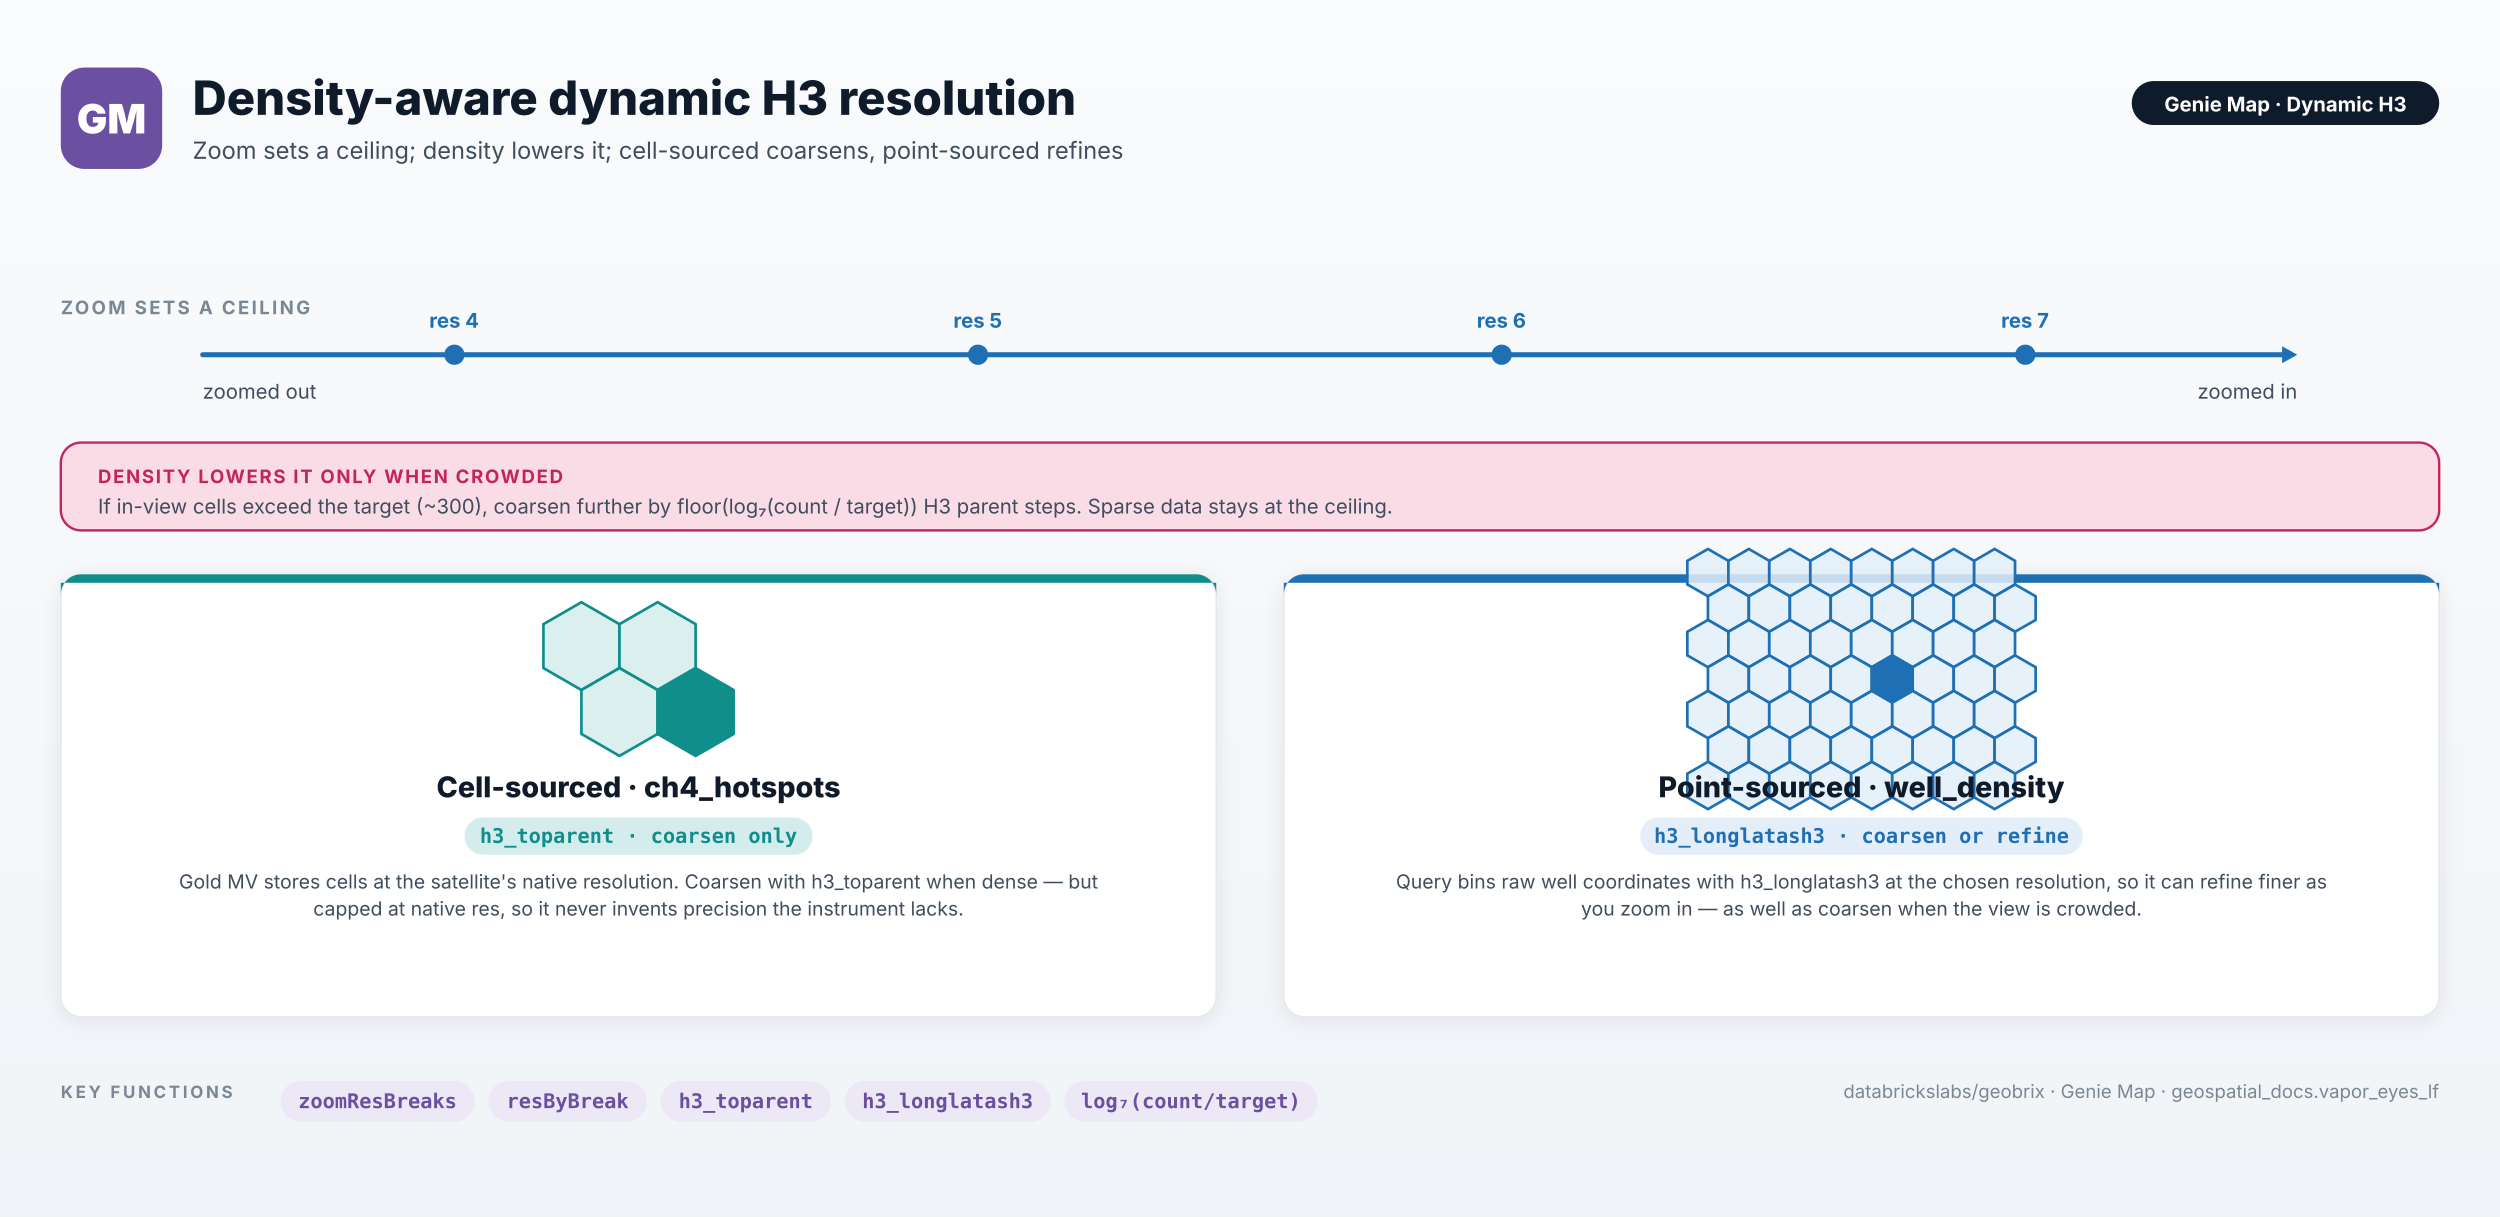
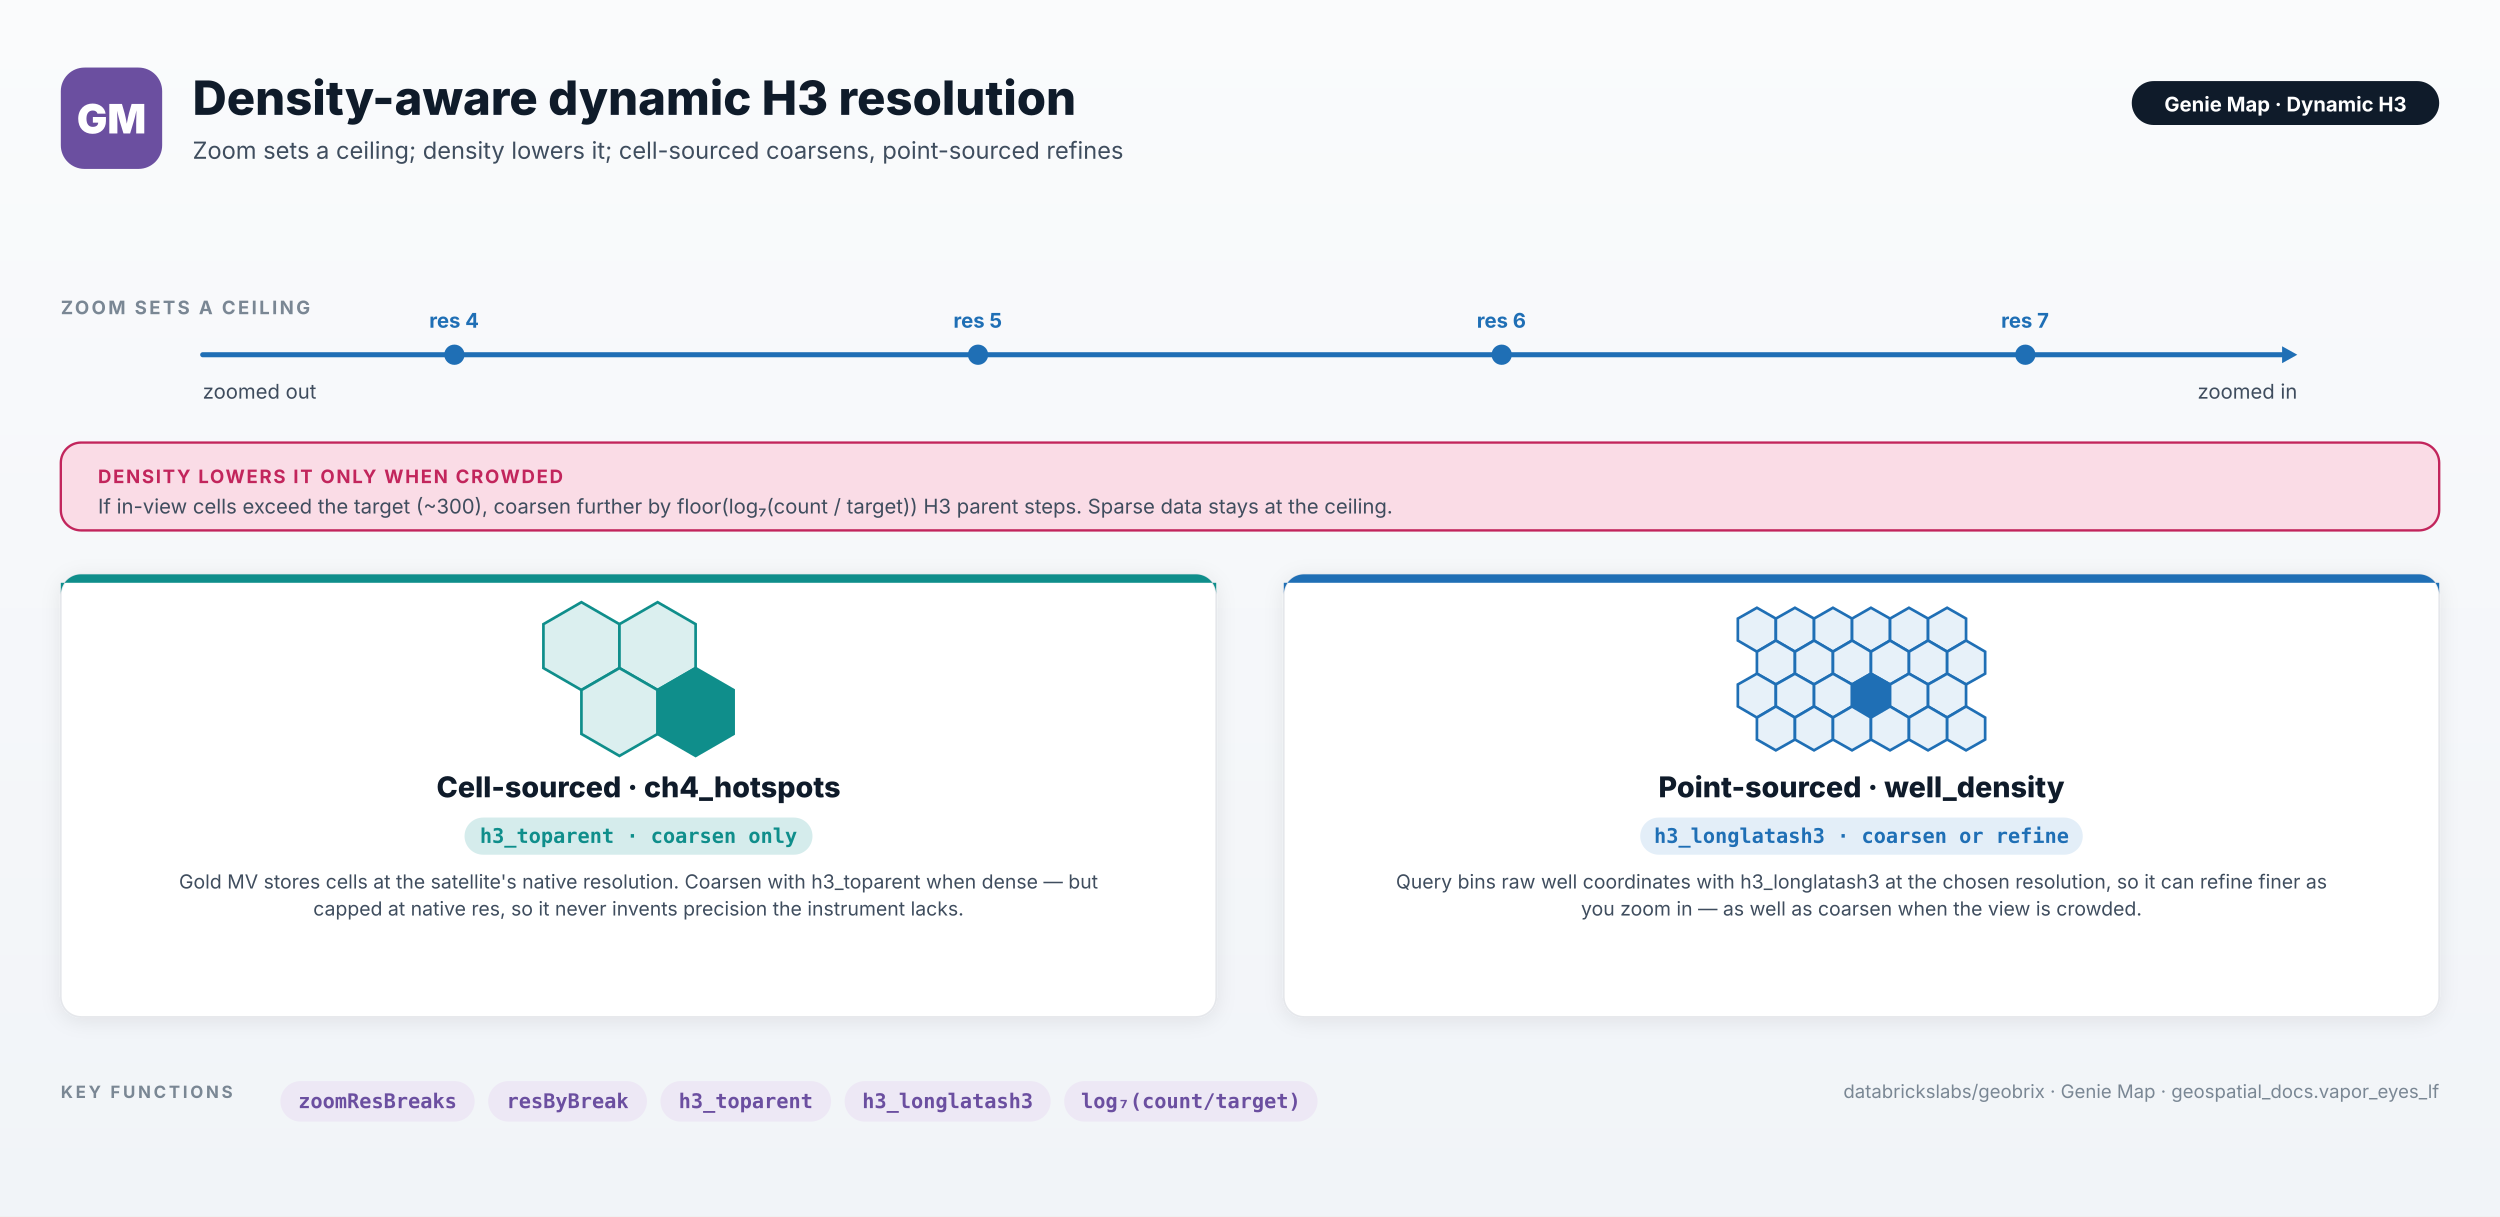
<svg xmlns="http://www.w3.org/2000/svg" viewBox="0 0 1480 720" width="1480" height="720" style="font-family: Inter, -apple-system, system-ui, sans-serif;">
  <defs>
    <filter id="card-shadow" x="-5%" y="-5%" width="110%" height="115%">
      <feDropShadow dx="0" dy="2" stdDeviation="6" flood-color="#0F1B2A" flood-opacity="0.08" />
    </filter>
    <linearGradient id="bg" x1="0" y1="0" x2="0" y2="1">
      <stop offset="0" stop-color="#FAFBFC" />
      <stop offset="1" stop-color="#F1F4F8" />
    </linearGradient>
  </defs>
  <rect x="0" y="0" width="1480" height="720" fill="url(#bg)" />
  <rect x="36" y="40" rx="14" ry="14" width="60" height="60" fill="#6B4FA0" />
  <text x="66.0" y="79.0" text-anchor="middle" font-family="Inter, -apple-system, system-ui, sans-serif" font-size="24" font-weight="900" fill="#FFFFFF">GM</text>
  <text x="114" y="68" font-family="Inter, -apple-system, system-ui, sans-serif" font-size="28" font-weight="800" fill="#0F1B2A" text-anchor="start">Density-aware dynamic H3 resolution</text>
  <text x="114" y="94" font-family="Inter, -apple-system, system-ui, sans-serif" font-size="14" font-weight="400" fill="#3F4D5E" text-anchor="start">Zoom sets a ceiling; density lowers it; cell-sourced coarsens, point-sourced refines</text>
  <rect x="1262" y="48" rx="13" ry="13" width="182" height="26" fill="#0F1B2A" />
  <text x="1353.0" y="66" text-anchor="middle" font-family="Inter, -apple-system, system-ui, sans-serif" font-size="12" font-weight="700" fill="#FFFFFF">Genie Map  ·  Dynamic H3</text>
  <text x="36" y="186" font-family="Inter, -apple-system, system-ui, sans-serif" font-size="11" font-weight="700" fill="#7A8794" text-anchor="start" letter-spacing="1.4">ZOOM SETS A CEILING</text>
  <line x1="120.0" y1="210.0" x2="1351.0" y2="210.0" stroke="#1F6FB5" stroke-width="3" stroke-linecap="round" />
  <polygon points="1360.0,210.0 1351.0,215.0 1351.0,205.0" fill="#1F6FB5" />
  <text x="120" y="236" font-family="Inter, -apple-system, system-ui, sans-serif" font-size="12" font-weight="400" fill="#3F4D5E" text-anchor="start">zoomed out</text>
  <text x="1360" y="236" font-family="Inter, -apple-system, system-ui, sans-serif" font-size="12" font-weight="400" fill="#3F4D5E" text-anchor="end">zoomed in</text>
  <circle cx="269" cy="210" r="6" fill="#1F6FB5" />
  <text x="268.8" y="194" font-family="Inter, -apple-system, system-ui, sans-serif" font-size="12" font-weight="700" fill="#1F6FB5" text-anchor="middle">res 4</text>
  <circle cx="579" cy="210" r="6" fill="#1F6FB5" />
  <text x="578.8" y="194" font-family="Inter, -apple-system, system-ui, sans-serif" font-size="12" font-weight="700" fill="#1F6FB5" text-anchor="middle">res 5</text>
  <circle cx="889" cy="210" r="6" fill="#1F6FB5" />
  <text x="888.8" y="194" font-family="Inter, -apple-system, system-ui, sans-serif" font-size="12" font-weight="700" fill="#1F6FB5" text-anchor="middle">res 6</text>
  <circle cx="1199" cy="210" r="6" fill="#1F6FB5" />
  <text x="1198.8" y="194" font-family="Inter, -apple-system, system-ui, sans-serif" font-size="12" font-weight="700" fill="#1F6FB5" text-anchor="middle">res 7</text>
  <rect x="36" y="262" rx="12" ry="12" width="1408" height="52" fill="#FADCE6" stroke="#C2255C" stroke-width="1.4" />
  <text x="58" y="286" font-family="Inter, -apple-system, system-ui, sans-serif" font-size="11" font-weight="700" fill="#C2255C" text-anchor="start" letter-spacing="1.0">DENSITY LOWERS IT ONLY WHEN CROWDED</text>
  <text x="58" y="304" font-family="Inter, -apple-system, system-ui, sans-serif" font-size="12" font-weight="400" fill="#3F4D5E" text-anchor="start">If in-view cells exceed the target (~300), coarsen further by floor(log₇(count / target)) H3 parent steps. Sparse data stays at the ceiling.</text>
  <rect x="36" y="340" rx="12" ry="12" width="684.0" height="262" fill="#FFFFFF" stroke="#E5E7EB" stroke-width="1" filter="url(#card-shadow)" />
  <path d="M 36 352 A 12 12 0 0 1 48 340 H 708.0 A 12 12 0 0 1 720.0 352 V 345 H 36 Z" fill="#0F8E8B" />
  <polygon points="344.2,356.5 366.7,369.5 366.7,395.5 344.2,408.5 321.7,395.5 321.7,369.5" fill="#D5ECEC" fill-opacity="0.85" stroke="#0F8E8B" stroke-width="1.6" />
  <polygon points="389.3,356.5 411.8,369.5 411.8,395.5 389.3,408.5 366.7,395.5 366.7,369.5" fill="#D5ECEC" fill-opacity="0.85" stroke="#0F8E8B" stroke-width="1.6" />
  <polygon points="366.7,395.5 389.3,408.5 389.3,434.5 366.7,447.5 344.2,434.5 344.2,408.5" fill="#D5ECEC" fill-opacity="0.85" stroke="#0F8E8B" stroke-width="1.6" />
  <polygon points="411.8,395.5 434.3,408.5 434.3,434.5 411.8,447.5 389.3,434.5 389.3,408.5" fill="#0F8E8B" fill-opacity="1.0" stroke="#0F8E8B" stroke-width="1.6" />
  <text x="378.0" y="472" font-family="Inter, -apple-system, system-ui, sans-serif" font-size="17" font-weight="800" fill="#0F1B2A" text-anchor="middle">Cell-sourced  ·  ch4_hotspots</text>
  <g transform="translate(275.0, 484)">
    <rect x="0" y="0" rx="11" ry="11" width="206" height="22" fill="#D5ECEC" />
    <text x="103.0" y="15.0" text-anchor="middle" font-family="ui-monospace, SFMono-Regular, Menlo, Consolas, monospace" font-size="12" font-weight="700" fill="#0F8E8B">h3_toparent · coarsen only</text>
  </g>
  <text x="378.0" y="526" text-anchor="middle" font-family="Inter, sans-serif" font-size="11.5" fill="#3F4D5E">Gold MV stores cells at the satellite's native resolution. Coarsen with h3_toparent when dense — but</text>
  <text x="378.0" y="542" text-anchor="middle" font-family="Inter, sans-serif" font-size="11.5" fill="#3F4D5E">capped at native res, so it never invents precision the instrument lacks.</text>
  <rect x="760.0" y="340" rx="12" ry="12" width="684.0" height="262" fill="#FFFFFF" stroke="#E5E7EB" stroke-width="1" filter="url(#card-shadow)" />
  <path d="M 760.0 352 A 12 12 0 0 1 772.0 340 H 1432.0 A 12 12 0 0 1 1444.0 352 V 345 H 760.0 Z" fill="#1F6FB5" />
-   <polygon points="1011.1,325.0 1023.2,332.0 1023.2,346.0 1011.1,353.0 998.9,346.0 998.9,332.0" fill="#E3EEF8" fill-opacity="0.85" stroke="#1F6FB5" stroke-width="1.6" />
-   <polygon points="1035.3,325.0 1047.4,332.0 1047.4,346.0 1035.3,353.0 1023.2,346.0 1023.2,332.0" fill="#E3EEF8" fill-opacity="0.85" stroke="#1F6FB5" stroke-width="1.6" />
-   <polygon points="1059.6,325.0 1071.7,332.0 1071.7,346.0 1059.6,353.0 1047.4,346.0 1047.4,332.0" fill="#E3EEF8" fill-opacity="0.85" stroke="#1F6FB5" stroke-width="1.6" />
-   <polygon points="1083.8,325.0 1095.9,332.0 1095.9,346.0 1083.8,353.0 1071.7,346.0 1071.7,332.0" fill="#E3EEF8" fill-opacity="0.85" stroke="#1F6FB5" stroke-width="1.6" />
-   <polygon points="1108.1,325.0 1120.2,332.0 1120.2,346.0 1108.1,353.0 1095.9,346.0 1095.9,332.0" fill="#E3EEF8" fill-opacity="0.85" stroke="#1F6FB5" stroke-width="1.6" />
-   <polygon points="1132.3,325.0 1144.4,332.0 1144.4,346.0 1132.3,353.0 1120.2,346.0 1120.2,332.0" fill="#E3EEF8" fill-opacity="0.85" stroke="#1F6FB5" stroke-width="1.6" />
-   <polygon points="1156.6,325.0 1168.7,332.0 1168.7,346.0 1156.6,353.0 1144.4,346.0 1144.4,332.0" fill="#E3EEF8" fill-opacity="0.85" stroke="#1F6FB5" stroke-width="1.6" />
-   <polygon points="1180.8,325.0 1192.9,332.0 1192.9,346.0 1180.8,353.0 1168.7,346.0 1168.7,332.0" fill="#E3EEF8" fill-opacity="0.85" stroke="#1F6FB5" stroke-width="1.6" />
-   <polygon points="1023.2,346.0 1035.3,353.0 1035.3,367.0 1023.2,374.0 1011.1,367.0 1011.1,353.0" fill="#E3EEF8" fill-opacity="0.85" stroke="#1F6FB5" stroke-width="1.6" />
-   <polygon points="1047.4,346.0 1059.6,353.0 1059.6,367.0 1047.4,374.0 1035.3,367.0 1035.3,353.0" fill="#E3EEF8" fill-opacity="0.85" stroke="#1F6FB5" stroke-width="1.6" />
-   <polygon points="1071.7,346.0 1083.8,353.0 1083.8,367.0 1071.7,374.0 1059.6,367.0 1059.6,353.0" fill="#E3EEF8" fill-opacity="0.85" stroke="#1F6FB5" stroke-width="1.6" />
-   <polygon points="1095.9,346.0 1108.1,353.0 1108.1,367.0 1095.9,374.0 1083.8,367.0 1083.8,353.0" fill="#E3EEF8" fill-opacity="0.85" stroke="#1F6FB5" stroke-width="1.6" />
-   <polygon points="1120.2,346.0 1132.3,353.0 1132.3,367.0 1120.2,374.0 1108.1,367.0 1108.1,353.0" fill="#E3EEF8" fill-opacity="0.85" stroke="#1F6FB5" stroke-width="1.6" />
-   <polygon points="1144.4,346.0 1156.6,353.0 1156.6,367.0 1144.4,374.0 1132.3,367.0 1132.3,353.0" fill="#E3EEF8" fill-opacity="0.85" stroke="#1F6FB5" stroke-width="1.6" />
-   <polygon points="1168.7,346.0 1180.8,353.0 1180.8,367.0 1168.7,374.0 1156.6,367.0 1156.6,353.0" fill="#E3EEF8" fill-opacity="0.85" stroke="#1F6FB5" stroke-width="1.6" />
-   <polygon points="1192.9,346.0 1205.1,353.0 1205.1,367.0 1192.9,374.0 1180.8,367.0 1180.8,353.0" fill="#E3EEF8" fill-opacity="0.85" stroke="#1F6FB5" stroke-width="1.6" />
-   <polygon points="1011.1,367.0 1023.2,374.0 1023.2,388.0 1011.1,395.0 998.9,388.0 998.9,374.0" fill="#E3EEF8" fill-opacity="0.85" stroke="#1F6FB5" stroke-width="1.6" />
-   <polygon points="1035.3,367.0 1047.4,374.0 1047.4,388.0 1035.3,395.0 1023.2,388.0 1023.2,374.0" fill="#E3EEF8" fill-opacity="0.85" stroke="#1F6FB5" stroke-width="1.6" />
-   <polygon points="1059.6,367.0 1071.7,374.0 1071.7,388.0 1059.6,395.0 1047.4,388.0 1047.4,374.0" fill="#E3EEF8" fill-opacity="0.85" stroke="#1F6FB5" stroke-width="1.6" />
-   <polygon points="1083.8,367.0 1095.9,374.0 1095.9,388.0 1083.8,395.0 1071.7,388.0 1071.7,374.0" fill="#E3EEF8" fill-opacity="0.85" stroke="#1F6FB5" stroke-width="1.6" />
-   <polygon points="1108.1,367.0 1120.2,374.0 1120.2,388.0 1108.1,395.0 1095.9,388.0 1095.9,374.0" fill="#E3EEF8" fill-opacity="0.85" stroke="#1F6FB5" stroke-width="1.6" />
-   <polygon points="1132.3,367.0 1144.4,374.0 1144.4,388.0 1132.3,395.0 1120.2,388.0 1120.2,374.0" fill="#E3EEF8" fill-opacity="0.85" stroke="#1F6FB5" stroke-width="1.6" />
-   <polygon points="1156.6,367.0 1168.7,374.0 1168.7,388.0 1156.6,395.0 1144.4,388.0 1144.4,374.0" fill="#E3EEF8" fill-opacity="0.85" stroke="#1F6FB5" stroke-width="1.6" />
-   <polygon points="1180.8,367.0 1192.9,374.0 1192.9,388.0 1180.8,395.0 1168.7,388.0 1168.7,374.0" fill="#E3EEF8" fill-opacity="0.85" stroke="#1F6FB5" stroke-width="1.6" />
-   <polygon points="1023.2,388.0 1035.3,395.0 1035.3,409.0 1023.2,416.0 1011.1,409.0 1011.1,395.0" fill="#E3EEF8" fill-opacity="0.85" stroke="#1F6FB5" stroke-width="1.6" />
-   <polygon points="1047.4,388.0 1059.6,395.0 1059.6,409.0 1047.4,416.0 1035.3,409.0 1035.3,395.0" fill="#E3EEF8" fill-opacity="0.85" stroke="#1F6FB5" stroke-width="1.6" />
-   <polygon points="1071.7,388.0 1083.8,395.0 1083.8,409.0 1071.7,416.0 1059.6,409.0 1059.6,395.0" fill="#E3EEF8" fill-opacity="0.85" stroke="#1F6FB5" stroke-width="1.6" />
-   <polygon points="1095.9,388.0 1108.1,395.0 1108.1,409.0 1095.9,416.0 1083.8,409.0 1083.8,395.0" fill="#E3EEF8" fill-opacity="0.85" stroke="#1F6FB5" stroke-width="1.6" />
-   <polygon points="1120.2,388.0 1132.3,395.0 1132.3,409.0 1120.2,416.0 1108.1,409.0 1108.1,395.0" fill="#1F6FB5" fill-opacity="1.0" stroke="#1F6FB5" stroke-width="1.6" />
-   <polygon points="1144.4,388.0 1156.6,395.0 1156.6,409.0 1144.4,416.0 1132.3,409.0 1132.3,395.0" fill="#E3EEF8" fill-opacity="0.85" stroke="#1F6FB5" stroke-width="1.6" />
-   <polygon points="1168.7,388.0 1180.8,395.0 1180.8,409.0 1168.7,416.0 1156.6,409.0 1156.6,395.0" fill="#E3EEF8" fill-opacity="0.85" stroke="#1F6FB5" stroke-width="1.6" />
-   <polygon points="1192.9,388.0 1205.1,395.0 1205.1,409.0 1192.9,416.0 1180.8,409.0 1180.8,395.0" fill="#E3EEF8" fill-opacity="0.85" stroke="#1F6FB5" stroke-width="1.6" />
-   <polygon points="1011.1,409.0 1023.2,416.0 1023.2,430.0 1011.1,437.0 998.9,430.0 998.9,416.0" fill="#E3EEF8" fill-opacity="0.85" stroke="#1F6FB5" stroke-width="1.6" />
-   <polygon points="1035.3,409.0 1047.4,416.0 1047.4,430.0 1035.3,437.0 1023.2,430.0 1023.2,416.0" fill="#E3EEF8" fill-opacity="0.85" stroke="#1F6FB5" stroke-width="1.6" />
-   <polygon points="1059.6,409.0 1071.7,416.0 1071.7,430.0 1059.6,437.0 1047.4,430.0 1047.4,416.0" fill="#E3EEF8" fill-opacity="0.85" stroke="#1F6FB5" stroke-width="1.6" />
-   <polygon points="1083.8,409.0 1095.9,416.0 1095.9,430.0 1083.8,437.0 1071.7,430.0 1071.7,416.0" fill="#E3EEF8" fill-opacity="0.85" stroke="#1F6FB5" stroke-width="1.6" />
-   <polygon points="1108.1,409.0 1120.2,416.0 1120.2,430.0 1108.1,437.0 1095.9,430.0 1095.9,416.0" fill="#E3EEF8" fill-opacity="0.85" stroke="#1F6FB5" stroke-width="1.6" />
-   <polygon points="1132.3,409.0 1144.4,416.0 1144.4,430.0 1132.3,437.0 1120.2,430.0 1120.2,416.0" fill="#E3EEF8" fill-opacity="0.85" stroke="#1F6FB5" stroke-width="1.6" />
-   <polygon points="1156.6,409.0 1168.7,416.0 1168.7,430.0 1156.6,437.0 1144.4,430.0 1144.4,416.0" fill="#E3EEF8" fill-opacity="0.85" stroke="#1F6FB5" stroke-width="1.6" />
-   <polygon points="1180.8,409.0 1192.9,416.0 1192.9,430.0 1180.8,437.0 1168.7,430.0 1168.7,416.0" fill="#E3EEF8" fill-opacity="0.85" stroke="#1F6FB5" stroke-width="1.6" />
-   <polygon points="1023.2,430.0 1035.3,437.0 1035.3,451.0 1023.2,458.0 1011.1,451.0 1011.1,437.0" fill="#E3EEF8" fill-opacity="0.85" stroke="#1F6FB5" stroke-width="1.6" />
-   <polygon points="1047.4,430.0 1059.6,437.0 1059.6,451.0 1047.4,458.0 1035.3,451.0 1035.3,437.0" fill="#E3EEF8" fill-opacity="0.85" stroke="#1F6FB5" stroke-width="1.6" />
-   <polygon points="1071.7,430.0 1083.8,437.0 1083.8,451.0 1071.7,458.0 1059.6,451.0 1059.6,437.0" fill="#E3EEF8" fill-opacity="0.85" stroke="#1F6FB5" stroke-width="1.6" />
-   <polygon points="1095.9,430.0 1108.1,437.0 1108.1,451.0 1095.9,458.0 1083.8,451.0 1083.8,437.0" fill="#E3EEF8" fill-opacity="0.85" stroke="#1F6FB5" stroke-width="1.6" />
-   <polygon points="1120.2,430.0 1132.3,437.0 1132.3,451.0 1120.2,458.0 1108.1,451.0 1108.1,437.0" fill="#E3EEF8" fill-opacity="0.85" stroke="#1F6FB5" stroke-width="1.6" />
-   <polygon points="1144.4,430.0 1156.6,437.0 1156.6,451.0 1144.4,458.0 1132.3,451.0 1132.3,437.0" fill="#E3EEF8" fill-opacity="0.85" stroke="#1F6FB5" stroke-width="1.6" />
-   <polygon points="1168.7,430.0 1180.8,437.0 1180.8,451.0 1168.7,458.0 1156.6,451.0 1156.6,437.0" fill="#E3EEF8" fill-opacity="0.85" stroke="#1F6FB5" stroke-width="1.6" />
-   <polygon points="1192.9,430.0 1205.1,437.0 1205.1,451.0 1192.9,458.0 1180.8,451.0 1180.8,437.0" fill="#E3EEF8" fill-opacity="0.85" stroke="#1F6FB5" stroke-width="1.6" />
-   <polygon points="1011.1,451.0 1023.2,458.0 1023.2,472.0 1011.1,479.0 998.9,472.0 998.9,458.0" fill="#E3EEF8" fill-opacity="0.85" stroke="#1F6FB5" stroke-width="1.6" />
-   <polygon points="1035.3,451.0 1047.4,458.0 1047.4,472.0 1035.3,479.0 1023.2,472.0 1023.2,458.0" fill="#E3EEF8" fill-opacity="0.85" stroke="#1F6FB5" stroke-width="1.6" />
-   <polygon points="1059.6,451.0 1071.7,458.0 1071.7,472.0 1059.6,479.0 1047.4,472.0 1047.4,458.0" fill="#E3EEF8" fill-opacity="0.85" stroke="#1F6FB5" stroke-width="1.6" />
-   <polygon points="1083.8,451.0 1095.9,458.0 1095.9,472.0 1083.8,479.0 1071.7,472.0 1071.7,458.0" fill="#E3EEF8" fill-opacity="0.85" stroke="#1F6FB5" stroke-width="1.6" />
-   <polygon points="1108.1,451.0 1120.2,458.0 1120.2,472.0 1108.1,479.0 1095.9,472.0 1095.9,458.0" fill="#E3EEF8" fill-opacity="0.85" stroke="#1F6FB5" stroke-width="1.6" />
-   <polygon points="1132.3,451.0 1144.4,458.0 1144.4,472.0 1132.3,479.0 1120.2,472.0 1120.2,458.0" fill="#E3EEF8" fill-opacity="0.85" stroke="#1F6FB5" stroke-width="1.6" />
-   <polygon points="1156.6,451.0 1168.7,458.0 1168.7,472.0 1156.6,479.0 1144.4,472.0 1144.4,458.0" fill="#E3EEF8" fill-opacity="0.85" stroke="#1F6FB5" stroke-width="1.6" />
-   <polygon points="1180.8,451.0 1192.9,458.0 1192.9,472.0 1180.8,479.0 1168.7,472.0 1168.7,458.0" fill="#E3EEF8" fill-opacity="0.85" stroke="#1F6FB5" stroke-width="1.6" />
+   <polygon points="1040.1,359.8 1051.3,366.2 1051.3,379.2 1040.1,385.8 1028.8,379.2 1028.8,366.2" fill="#E3EEF8" fill-opacity="0.85" stroke="#1F6FB5" stroke-width="1.6" />
+   <polygon points="1062.6,359.8 1073.9,366.2 1073.9,379.2 1062.6,385.8 1051.3,379.2 1051.3,366.2" fill="#E3EEF8" fill-opacity="0.85" stroke="#1F6FB5" stroke-width="1.6" />
+   <polygon points="1085.1,359.8 1096.4,366.2 1096.4,379.2 1085.1,385.8 1073.9,379.2 1073.9,366.2" fill="#E3EEF8" fill-opacity="0.85" stroke="#1F6FB5" stroke-width="1.6" />
+   <polygon points="1107.6,359.8 1118.9,366.2 1118.9,379.2 1107.6,385.8 1096.4,379.2 1096.4,366.2" fill="#E3EEF8" fill-opacity="0.85" stroke="#1F6FB5" stroke-width="1.6" />
+   <polygon points="1130.1,359.8 1141.4,366.2 1141.4,379.2 1130.1,385.8 1118.9,379.2 1118.9,366.2" fill="#E3EEF8" fill-opacity="0.85" stroke="#1F6FB5" stroke-width="1.6" />
+   <polygon points="1152.7,359.8 1163.9,366.2 1163.9,379.2 1152.7,385.8 1141.4,379.2 1141.4,366.2" fill="#E3EEF8" fill-opacity="0.85" stroke="#1F6FB5" stroke-width="1.6" />
+   <polygon points="1051.3,379.2 1062.6,385.8 1062.6,398.8 1051.3,405.2 1040.1,398.8 1040.1,385.8" fill="#E3EEF8" fill-opacity="0.85" stroke="#1F6FB5" stroke-width="1.6" />
+   <polygon points="1073.9,379.2 1085.1,385.8 1085.1,398.8 1073.9,405.2 1062.6,398.8 1062.6,385.8" fill="#E3EEF8" fill-opacity="0.85" stroke="#1F6FB5" stroke-width="1.6" />
+   <polygon points="1096.4,379.2 1107.6,385.8 1107.6,398.8 1096.4,405.2 1085.1,398.8 1085.1,385.8" fill="#E3EEF8" fill-opacity="0.85" stroke="#1F6FB5" stroke-width="1.6" />
+   <polygon points="1118.9,379.2 1130.1,385.8 1130.1,398.8 1118.9,405.2 1107.6,398.8 1107.6,385.8" fill="#E3EEF8" fill-opacity="0.85" stroke="#1F6FB5" stroke-width="1.6" />
+   <polygon points="1141.4,379.2 1152.7,385.8 1152.7,398.8 1141.4,405.2 1130.1,398.8 1130.1,385.8" fill="#E3EEF8" fill-opacity="0.85" stroke="#1F6FB5" stroke-width="1.6" />
+   <polygon points="1163.9,379.2 1175.2,385.8 1175.2,398.8 1163.9,405.2 1152.7,398.8 1152.7,385.8" fill="#E3EEF8" fill-opacity="0.85" stroke="#1F6FB5" stroke-width="1.6" />
+   <polygon points="1040.1,398.8 1051.3,405.2 1051.3,418.2 1040.1,424.8 1028.8,418.2 1028.8,405.2" fill="#E3EEF8" fill-opacity="0.85" stroke="#1F6FB5" stroke-width="1.6" />
+   <polygon points="1062.6,398.8 1073.9,405.2 1073.9,418.2 1062.6,424.8 1051.3,418.2 1051.3,405.2" fill="#E3EEF8" fill-opacity="0.85" stroke="#1F6FB5" stroke-width="1.6" />
+   <polygon points="1085.1,398.8 1096.4,405.2 1096.4,418.2 1085.1,424.8 1073.9,418.2 1073.9,405.2" fill="#E3EEF8" fill-opacity="0.85" stroke="#1F6FB5" stroke-width="1.6" />
+   <polygon points="1107.6,398.8 1118.9,405.2 1118.9,418.2 1107.6,424.8 1096.4,418.2 1096.4,405.2" fill="#1F6FB5" fill-opacity="1.0" stroke="#1F6FB5" stroke-width="1.6" />
+   <polygon points="1130.1,398.8 1141.4,405.2 1141.4,418.2 1130.1,424.8 1118.9,418.2 1118.9,405.2" fill="#E3EEF8" fill-opacity="0.85" stroke="#1F6FB5" stroke-width="1.6" />
+   <polygon points="1152.7,398.8 1163.9,405.2 1163.9,418.2 1152.7,424.8 1141.4,418.2 1141.4,405.2" fill="#E3EEF8" fill-opacity="0.85" stroke="#1F6FB5" stroke-width="1.6" />
+   <polygon points="1051.3,418.2 1062.6,424.8 1062.6,437.8 1051.3,444.2 1040.1,437.8 1040.1,424.8" fill="#E3EEF8" fill-opacity="0.85" stroke="#1F6FB5" stroke-width="1.6" />
+   <polygon points="1073.9,418.2 1085.1,424.8 1085.1,437.8 1073.9,444.2 1062.6,437.8 1062.6,424.8" fill="#E3EEF8" fill-opacity="0.85" stroke="#1F6FB5" stroke-width="1.6" />
+   <polygon points="1096.4,418.2 1107.6,424.8 1107.6,437.8 1096.4,444.2 1085.1,437.8 1085.1,424.8" fill="#E3EEF8" fill-opacity="0.85" stroke="#1F6FB5" stroke-width="1.6" />
+   <polygon points="1118.9,418.2 1130.1,424.8 1130.1,437.8 1118.9,444.2 1107.6,437.8 1107.6,424.8" fill="#E3EEF8" fill-opacity="0.85" stroke="#1F6FB5" stroke-width="1.6" />
+   <polygon points="1141.4,418.2 1152.7,424.8 1152.7,437.8 1141.4,444.2 1130.1,437.8 1130.1,424.8" fill="#E3EEF8" fill-opacity="0.85" stroke="#1F6FB5" stroke-width="1.6" />
+   <polygon points="1163.9,418.2 1175.2,424.8 1175.2,437.8 1163.9,444.2 1152.7,437.8 1152.7,424.8" fill="#E3EEF8" fill-opacity="0.85" stroke="#1F6FB5" stroke-width="1.6" />
  <text x="1102.0" y="472" font-family="Inter, -apple-system, system-ui, sans-serif" font-size="17" font-weight="800" fill="#0F1B2A" text-anchor="middle">Point-sourced  ·  well_density</text>
  <g transform="translate(971.0, 484)">
    <rect x="0" y="0" rx="11" ry="11" width="262" height="22" fill="#E3EEF8" />
    <text x="131.0" y="15.0" text-anchor="middle" font-family="ui-monospace, SFMono-Regular, Menlo, Consolas, monospace" font-size="12" font-weight="700" fill="#1F6FB5">h3_longlatash3 · coarsen or refine</text>
  </g>
  <text x="1102.0" y="526" text-anchor="middle" font-family="Inter, sans-serif" font-size="11.5" fill="#3F4D5E">Query bins raw well coordinates with h3_longlatash3 at the chosen resolution, so it can refine finer as</text>
  <text x="1102.0" y="542" text-anchor="middle" font-family="Inter, sans-serif" font-size="11.5" fill="#3F4D5E">you zoom in — as well as coarsen when the view is crowded.</text>
  <text x="36" y="650" font-family="Inter, -apple-system, system-ui, sans-serif" font-size="10" font-weight="700" fill="#7A8794" text-anchor="start" letter-spacing="1.6">KEY FUNCTIONS</text>
  <rect x="166" y="640" rx="12" ry="12" width="115" height="24" fill="#EDE8F5" />
  <text x="223.5" y="656.0" text-anchor="middle" font-family="ui-monospace, SFMono-Regular, Menlo, Consolas, monospace" font-size="12" font-weight="700" fill="#6B4FA0">zoomResBreaks</text>
  <rect x="289" y="640" rx="12" ry="12" width="94" height="24" fill="#EDE8F5" />
  <text x="336.0" y="656.0" text-anchor="middle" font-family="ui-monospace, SFMono-Regular, Menlo, Consolas, monospace" font-size="12" font-weight="700" fill="#6B4FA0">resByBreak</text>
  <rect x="391" y="640" rx="12" ry="12" width="101" height="24" fill="#EDE8F5" />
  <text x="441.5" y="656.0" text-anchor="middle" font-family="ui-monospace, SFMono-Regular, Menlo, Consolas, monospace" font-size="12" font-weight="700" fill="#6B4FA0">h3_toparent</text>
  <rect x="500" y="640" rx="12" ry="12" width="122" height="24" fill="#EDE8F5" />
  <text x="561.0" y="656.0" text-anchor="middle" font-family="ui-monospace, SFMono-Regular, Menlo, Consolas, monospace" font-size="12" font-weight="700" fill="#6B4FA0">h3_longlatash3</text>
  <rect x="630" y="640" rx="12" ry="12" width="150" height="24" fill="#EDE8F5" />
  <text x="705.0" y="656.0" text-anchor="middle" font-family="ui-monospace, SFMono-Regular, Menlo, Consolas, monospace" font-size="12" font-weight="700" fill="#6B4FA0">log₇(count/target)</text>
  <text x="1444" y="650" font-family="Inter, -apple-system, system-ui, sans-serif" font-size="11" font-weight="400" fill="#7A8794" text-anchor="end">databrickslabs/geobrix  ·  Genie Map  ·  geospatial_docs.vapor_eyes_lf</text>
</svg>
